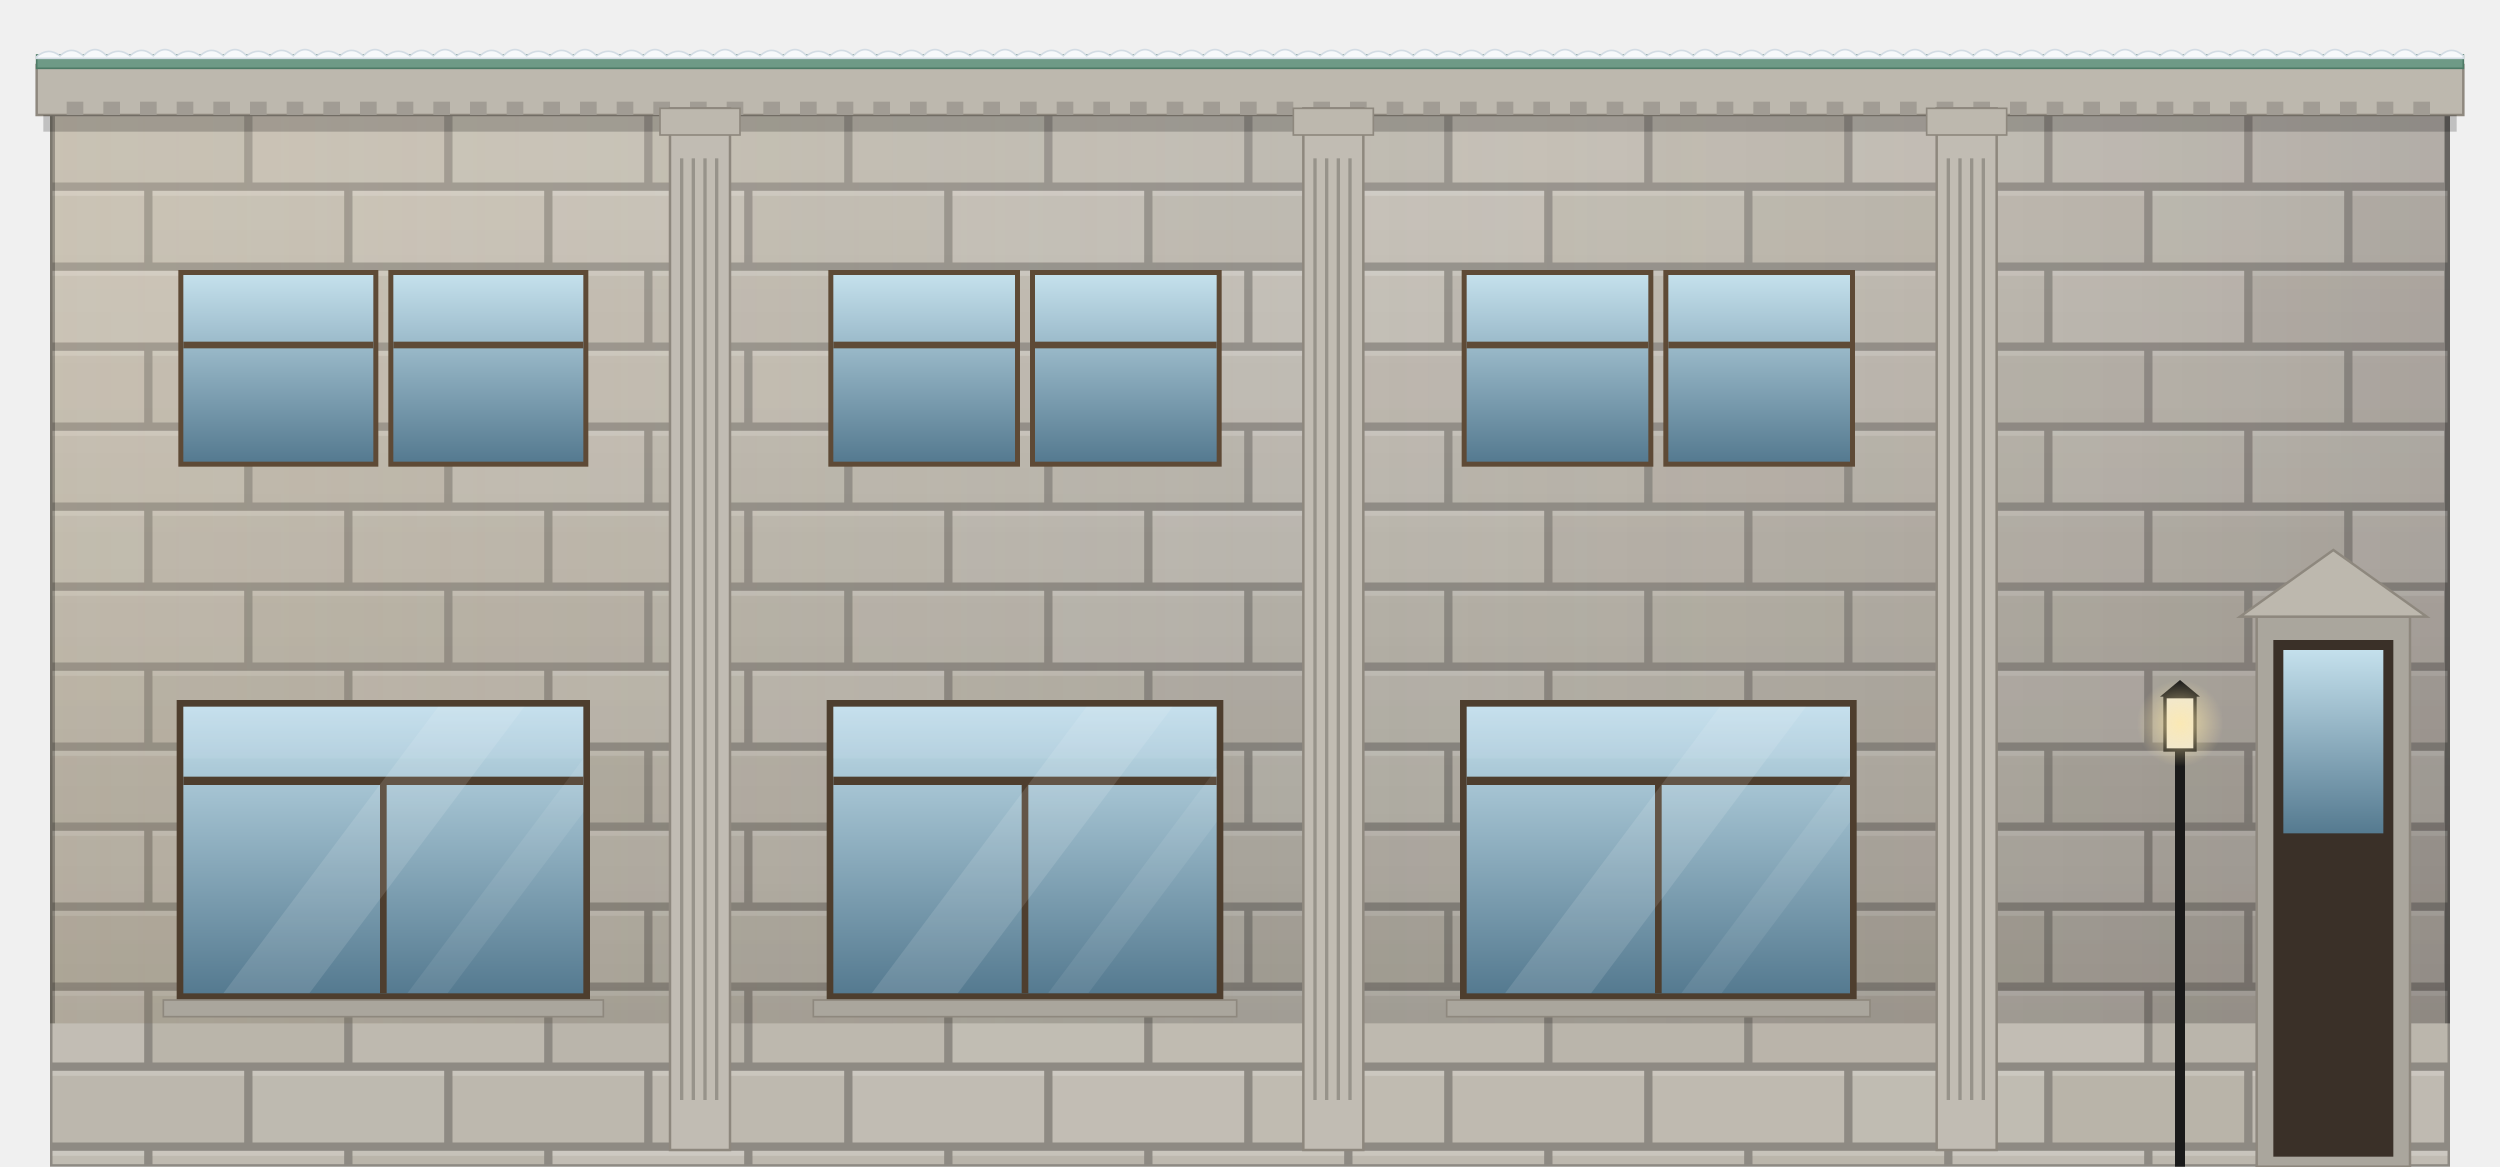
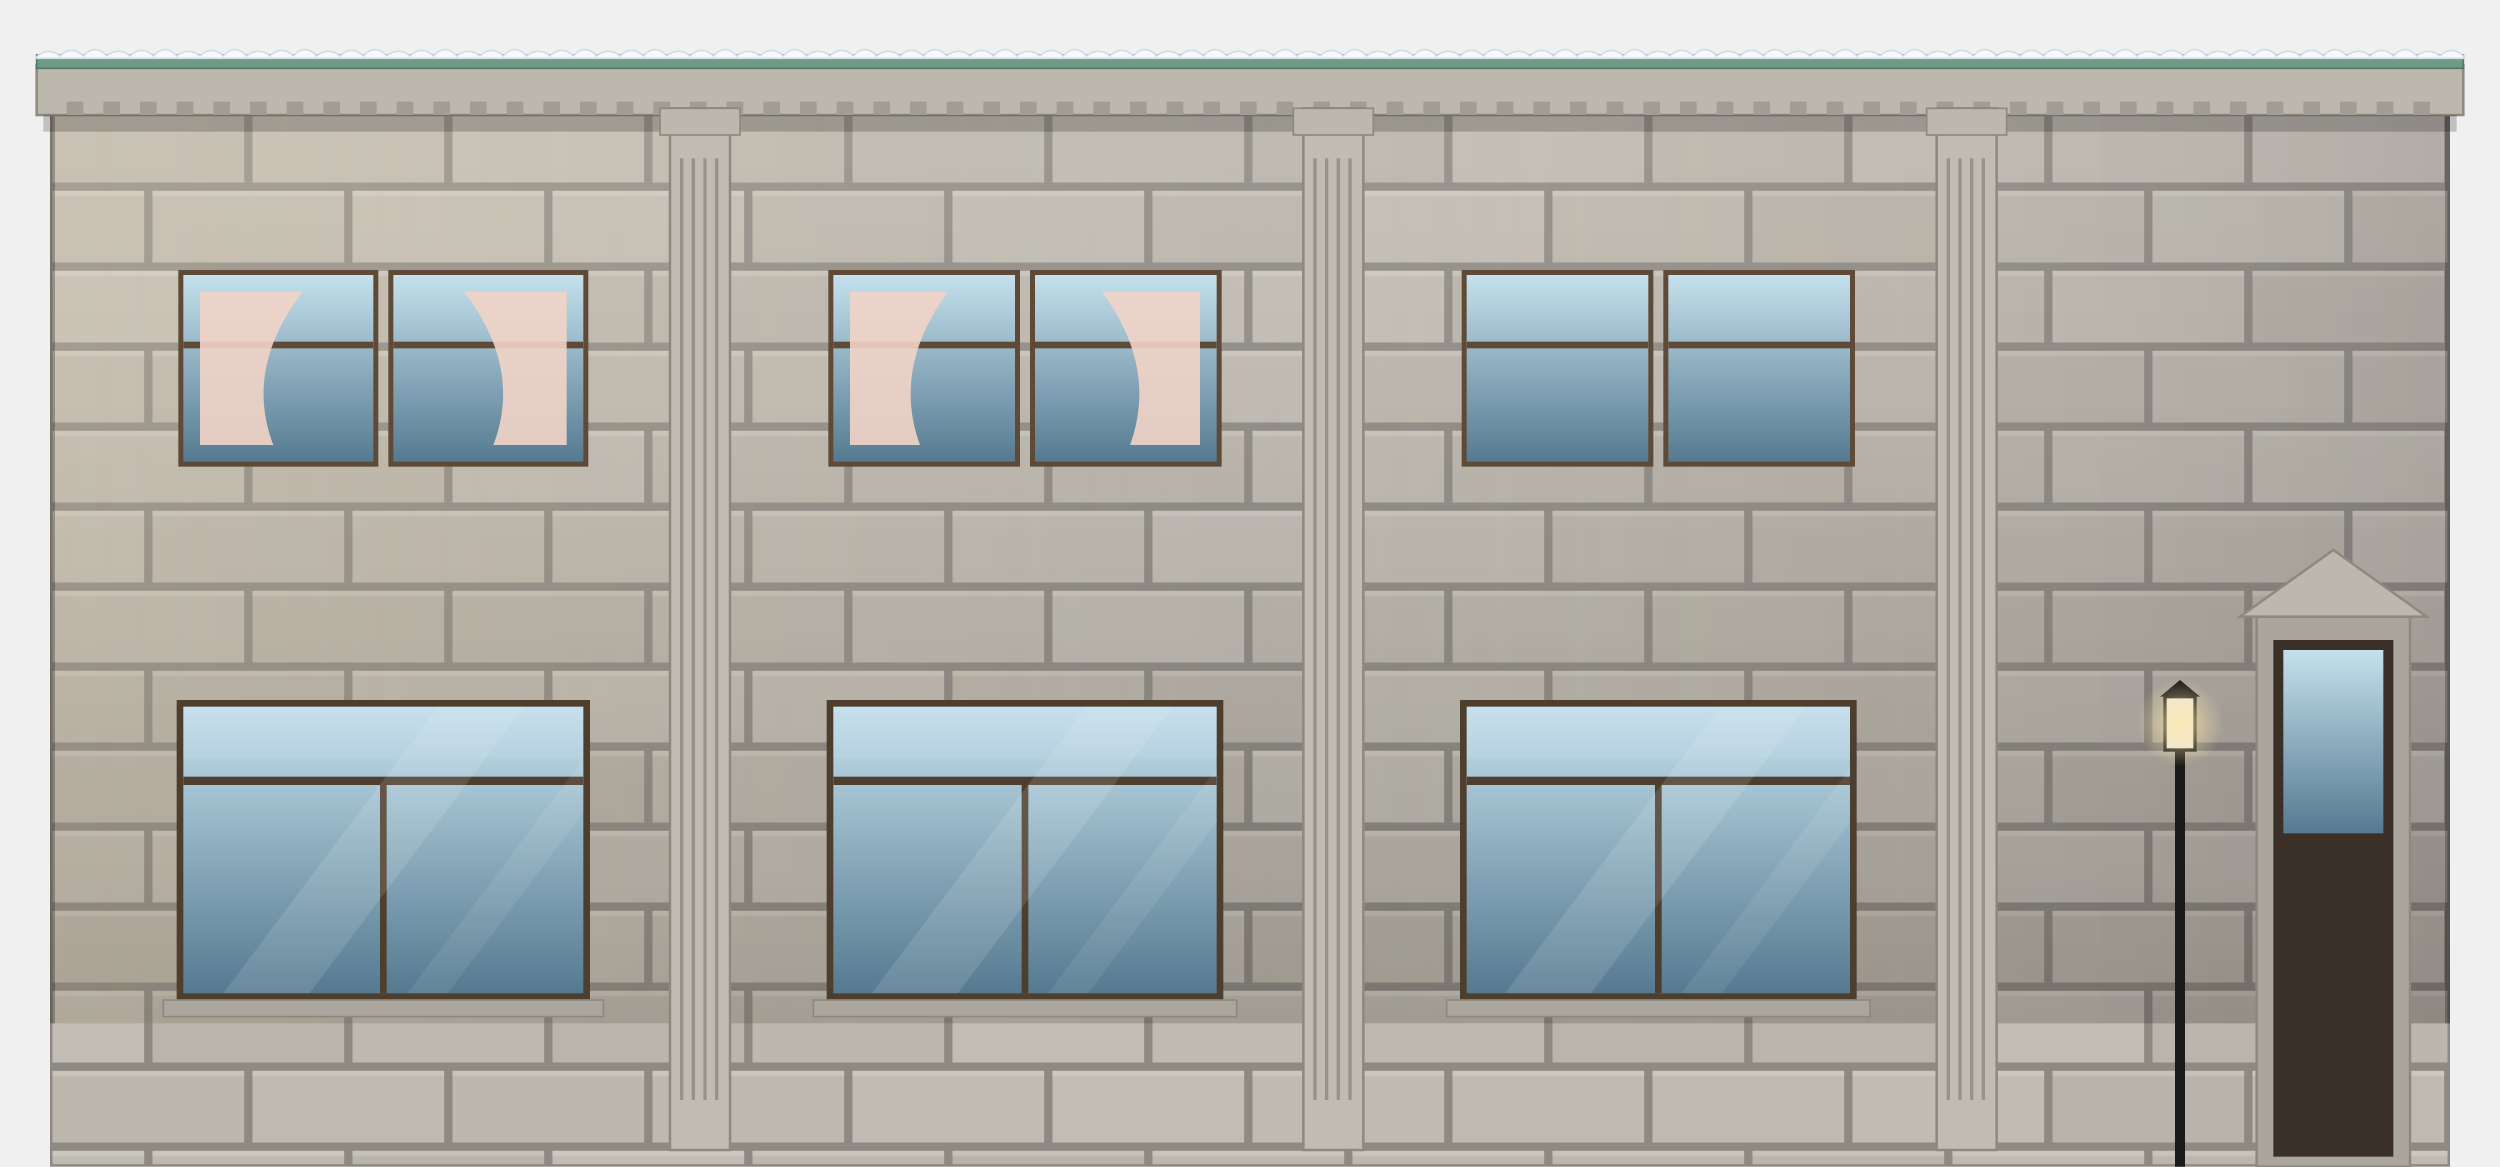
<svg xmlns="http://www.w3.org/2000/svg" width="1500.0" height="700.0" viewBox="0 0 1500.0 700.0">
  <defs>
    <linearGradient id="glass" x1="0" y1="0" x2="0" y2="1">
      <stop offset="0" stop-color="#C4E0EC" />
      <stop offset="1" stop-color="#557A90" />
    </linearGradient>
    <linearGradient id="shade" x1="0" y1="0" x2="0" y2="1">
      <stop offset="0" stop-color="#FFFFFF" stop-opacity="0.1" />
      <stop offset="1" stop-color="#000000" stop-opacity="0.16" />
    </linearGradient>
    <radialGradient id="glow">
      <stop offset="0" stop-color="#FFE9A8" stop-opacity="0.75" />
      <stop offset="1" stop-color="#FFE9A8" stop-opacity="0" />
    </radialGradient>
    <linearGradient id="warm" x1="0" y1="0" x2="0" y2="1">
      <stop offset="0" stop-color="#FFE7B5" />
      <stop offset="1" stop-color="#D98E4A" />
    </linearGradient>
    <linearGradient id="drop" x1="0" y1="0" x2="0" y2="1">
      <stop offset="0" stop-color="#2A1408" stop-opacity="0.3" />
      <stop offset="1" stop-color="#2A1408" stop-opacity="0" />
    </linearGradient>
    <linearGradient id="sun" x1="0" y1="0" x2="1" y2="0">
      <stop offset="0" stop-color="#FFE6B8" stop-opacity="0.14" />
      <stop offset="0.5" stop-color="#FFE6B8" stop-opacity="0" />
      <stop offset="1" stop-color="#1A0C14" stop-opacity="0.12" />
    </linearGradient>
    <radialGradient id="pumpkin_glow">
      <stop offset="0" stop-color="#FFB347" stop-opacity="0.6" />
      <stop offset="1" stop-color="#FFB347" stop-opacity="0" />
    </radialGradient>
  </defs>
  <rect x="30.0" y="65.0" width="1440.0" height="635.0" fill="#8e8a83" />
  <rect x="31.5" y="66.5" width="115.0" height="43.0" fill="#bab5ab" />
  <rect x="31.5" y="66.5" width="115.0" height="3.0" fill="#FFFFFF" opacity="0.18" />
  <rect x="151.5" y="66.5" width="115.0" height="43.0" fill="#bdb8ae" />
  <rect x="151.5" y="66.5" width="115.0" height="3.0" fill="#FFFFFF" opacity="0.18" />
  <rect x="271.5" y="66.5" width="115.0" height="43.0" fill="#bebab0" />
  <rect x="271.5" y="66.5" width="115.0" height="3.0" fill="#FFFFFF" opacity="0.18" />
  <rect x="391.5" y="66.5" width="115.0" height="43.0" fill="#bab5aa" />
  <rect x="391.5" y="66.5" width="115.0" height="3.0" fill="#FFFFFF" opacity="0.18" />
  <rect x="511.5" y="66.5" width="115.0" height="43.0" fill="#bab5ab" />
  <rect x="511.5" y="66.5" width="115.0" height="3.0" fill="#FFFFFF" opacity="0.18" />
  <rect x="631.5" y="66.5" width="115.0" height="43.0" fill="#bcb7ad" />
  <rect x="631.5" y="66.5" width="115.0" height="3.0" fill="#FFFFFF" opacity="0.18" />
  <rect x="751.5" y="66.5" width="115.0" height="43.0" fill="#b9b4aa" />
  <rect x="751.5" y="66.5" width="115.0" height="3.0" fill="#FFFFFF" opacity="0.18" />
  <rect x="871.5" y="66.5" width="115.0" height="43.0" fill="#bfbab0" />
  <rect x="871.5" y="66.5" width="115.0" height="3.0" fill="#FFFFFF" opacity="0.18" />
  <rect x="991.5" y="66.5" width="115.0" height="43.0" fill="#bbb6ab" />
  <rect x="991.5" y="66.5" width="115.0" height="3.0" fill="#FFFFFF" opacity="0.18" />
  <rect x="1111.5" y="66.5" width="115.0" height="43.0" fill="#c1bcb3" />
  <rect x="1111.5" y="66.5" width="115.0" height="3.0" fill="#FFFFFF" opacity="0.18" />
  <rect x="1231.5" y="66.5" width="115.0" height="43.0" fill="#c1bcb3" />
  <rect x="1231.5" y="66.5" width="115.0" height="3.0" fill="#FFFFFF" opacity="0.18" />
  <rect x="1351.5" y="66.5" width="115.0" height="43.0" fill="#c1bcb3" />
  <rect x="1351.5" y="66.5" width="115.0" height="3.0" fill="#FFFFFF" opacity="0.18" />
  <rect x="31.5" y="114.5" width="55.0" height="43.0" fill="#beb9af" />
  <rect x="31.5" y="114.5" width="55.0" height="3.0" fill="#FFFFFF" opacity="0.18" />
  <rect x="91.5" y="114.5" width="115.0" height="43.0" fill="#bdb8ae" />
  <rect x="91.5" y="114.5" width="115.0" height="3.0" fill="#FFFFFF" opacity="0.18" />
  <rect x="211.5" y="114.5" width="115.0" height="43.0" fill="#c0bbb1" />
  <rect x="211.5" y="114.5" width="115.0" height="3.0" fill="#FFFFFF" opacity="0.18" />
  <rect x="331.5" y="114.5" width="115.0" height="43.0" fill="#c0bbb2" />
  <rect x="331.5" y="114.5" width="115.0" height="3.0" fill="#FFFFFF" opacity="0.18" />
  <rect x="451.5" y="114.5" width="115.0" height="43.0" fill="#bbb6ac" />
  <rect x="451.5" y="114.5" width="115.0" height="3.0" fill="#FFFFFF" opacity="0.18" />
  <rect x="571.5" y="114.5" width="115.0" height="43.0" fill="#bfbab1" />
  <rect x="571.5" y="114.5" width="115.0" height="3.0" fill="#FFFFFF" opacity="0.18" />
  <rect x="691.5" y="114.5" width="115.0" height="43.0" fill="#bab5ab" />
  <rect x="691.5" y="114.5" width="115.0" height="3.0" fill="#FFFFFF" opacity="0.18" />
  <rect x="811.5" y="114.5" width="115.0" height="43.0" fill="#c1bcb3" />
  <rect x="811.5" y="114.5" width="115.0" height="3.0" fill="#FFFFFF" opacity="0.18" />
  <rect x="931.5" y="114.5" width="115.0" height="43.0" fill="#bdb8ad" />
  <rect x="931.5" y="114.5" width="115.0" height="3.0" fill="#FFFFFF" opacity="0.18" />
  <rect x="1051.5" y="114.5" width="115.0" height="43.0" fill="#bab5aa" />
  <rect x="1051.5" y="114.5" width="115.0" height="3.0" fill="#FFFFFF" opacity="0.18" />
  <rect x="1171.5" y="114.5" width="115.0" height="43.0" fill="#beb9af" />
  <rect x="1171.5" y="114.5" width="115.0" height="3.0" fill="#FFFFFF" opacity="0.18" />
  <rect x="1291.5" y="114.5" width="115.0" height="43.0" fill="#c2beb4" />
  <rect x="1291.5" y="114.5" width="115.0" height="3.0" fill="#FFFFFF" opacity="0.18" />
  <rect x="1411.5" y="114.5" width="57.0" height="43.0" fill="#bbb6ac" />
  <rect x="1411.5" y="114.5" width="57.0" height="3.0" fill="#FFFFFF" opacity="0.18" />
  <rect x="31.5" y="162.5" width="115.0" height="43.0" fill="#c1bcb3" />
  <rect x="31.5" y="162.5" width="115.0" height="3.0" fill="#FFFFFF" opacity="0.18" />
  <rect x="151.5" y="162.5" width="115.0" height="43.0" fill="#bcb7ad" />
  <rect x="151.5" y="162.5" width="115.0" height="3.0" fill="#FFFFFF" opacity="0.18" />
  <rect x="271.5" y="162.5" width="115.0" height="43.0" fill="#bcb7ad" />
  <rect x="271.5" y="162.5" width="115.0" height="3.0" fill="#FFFFFF" opacity="0.18" />
  <rect x="391.5" y="162.5" width="115.0" height="43.0" fill="#bab5ab" />
  <rect x="391.5" y="162.5" width="115.0" height="3.0" fill="#FFFFFF" opacity="0.18" />
  <rect x="511.5" y="162.5" width="115.0" height="43.0" fill="#bcb7ad" />
  <rect x="511.5" y="162.5" width="115.0" height="3.0" fill="#FFFFFF" opacity="0.18" />
  <rect x="631.5" y="162.5" width="115.0" height="43.0" fill="#c1bcb3" />
  <rect x="631.5" y="162.5" width="115.0" height="3.0" fill="#FFFFFF" opacity="0.18" />
  <rect x="751.5" y="162.5" width="115.0" height="43.0" fill="#c2bdb4" />
  <rect x="751.5" y="162.5" width="115.0" height="3.0" fill="#FFFFFF" opacity="0.18" />
  <rect x="871.5" y="162.5" width="115.0" height="43.0" fill="#bab5ab" />
  <rect x="871.5" y="162.5" width="115.0" height="3.0" fill="#FFFFFF" opacity="0.18" />
  <rect x="991.5" y="162.5" width="115.0" height="43.0" fill="#bcb7ad" />
  <rect x="991.5" y="162.5" width="115.0" height="3.0" fill="#FFFFFF" opacity="0.18" />
  <rect x="1111.5" y="162.5" width="115.0" height="43.0" fill="#bfbab0" />
  <rect x="1111.5" y="162.5" width="115.0" height="3.0" fill="#FFFFFF" opacity="0.18" />
  <rect x="1231.5" y="162.5" width="115.0" height="43.0" fill="#c2bdb4" />
  <rect x="1231.5" y="162.5" width="115.0" height="3.0" fill="#FFFFFF" opacity="0.18" />
  <rect x="1351.5" y="162.5" width="115.0" height="43.0" fill="#bab5ab" />
  <rect x="1351.5" y="162.5" width="115.0" height="3.0" fill="#FFFFFF" opacity="0.18" />
  <rect x="31.5" y="210.5" width="55.0" height="43.0" fill="#beb9af" />
  <rect x="31.5" y="210.5" width="55.0" height="3.0" fill="#FFFFFF" opacity="0.18" />
  <rect x="91.5" y="210.5" width="115.0" height="43.0" fill="#bcb7ad" />
  <rect x="91.5" y="210.5" width="115.0" height="3.0" fill="#FFFFFF" opacity="0.18" />
  <rect x="211.5" y="210.5" width="115.0" height="43.0" fill="#bdb7ad" />
  <rect x="211.5" y="210.5" width="115.0" height="3.0" fill="#FFFFFF" opacity="0.18" />
  <rect x="331.5" y="210.5" width="115.0" height="43.0" fill="#beb9af" />
  <rect x="331.5" y="210.5" width="115.0" height="3.0" fill="#FFFFFF" opacity="0.18" />
  <rect x="451.5" y="210.5" width="115.0" height="43.0" fill="#bfbab0" />
  <rect x="451.5" y="210.5" width="115.0" height="3.0" fill="#FFFFFF" opacity="0.18" />
  <rect x="571.5" y="210.5" width="115.0" height="43.0" fill="#bdb8ae" />
  <rect x="571.5" y="210.5" width="115.0" height="3.0" fill="#FFFFFF" opacity="0.18" />
  <rect x="691.5" y="210.5" width="115.0" height="43.0" fill="#c1bcb3" />
  <rect x="691.5" y="210.5" width="115.0" height="3.0" fill="#FFFFFF" opacity="0.18" />
  <rect x="811.5" y="210.5" width="115.0" height="43.0" fill="#bdb7ad" />
  <rect x="811.5" y="210.5" width="115.0" height="3.0" fill="#FFFFFF" opacity="0.18" />
  <rect x="931.5" y="210.5" width="115.0" height="43.0" fill="#c1bcb3" />
  <rect x="931.5" y="210.5" width="115.0" height="3.0" fill="#FFFFFF" opacity="0.18" />
  <rect x="1051.5" y="210.5" width="115.0" height="43.0" fill="#bfbab1" />
  <rect x="1051.5" y="210.5" width="115.0" height="3.0" fill="#FFFFFF" opacity="0.18" />
  <rect x="1171.5" y="210.5" width="115.0" height="43.0" fill="#bbb6ac" />
  <rect x="1171.5" y="210.5" width="115.0" height="3.0" fill="#FFFFFF" opacity="0.18" />
  <rect x="1291.5" y="210.5" width="115.0" height="43.0" fill="#bfbbb1" />
  <rect x="1291.5" y="210.5" width="115.0" height="3.0" fill="#FFFFFF" opacity="0.18" />
  <rect x="1411.5" y="210.5" width="57.0" height="43.0" fill="#bcb7ad" />
  <rect x="1411.5" y="210.5" width="57.0" height="3.0" fill="#FFFFFF" opacity="0.18" />
  <rect x="31.5" y="258.5" width="115.0" height="43.0" fill="#bfbab0" />
  <rect x="31.5" y="258.5" width="115.0" height="3.0" fill="#FFFFFF" opacity="0.18" />
  <rect x="151.5" y="258.5" width="115.0" height="43.0" fill="#bbb6ac" />
  <rect x="151.5" y="258.5" width="115.0" height="3.0" fill="#FFFFFF" opacity="0.18" />
  <rect x="271.5" y="258.5" width="115.0" height="43.0" fill="#c0bbb2" />
  <rect x="271.5" y="258.5" width="115.0" height="3.0" fill="#FFFFFF" opacity="0.18" />
  <rect x="391.5" y="258.5" width="115.0" height="43.0" fill="#bcb7ad" />
  <rect x="391.5" y="258.5" width="115.0" height="3.0" fill="#FFFFFF" opacity="0.18" />
  <rect x="511.5" y="258.5" width="115.0" height="43.0" fill="#bdb8ae" />
  <rect x="511.5" y="258.5" width="115.0" height="3.0" fill="#FFFFFF" opacity="0.18" />
  <rect x="631.5" y="258.5" width="115.0" height="43.0" fill="#bcb7ad" />
  <rect x="631.5" y="258.5" width="115.0" height="3.0" fill="#FFFFFF" opacity="0.18" />
  <rect x="751.5" y="258.5" width="115.0" height="43.0" fill="#bfbab1" />
  <rect x="751.5" y="258.5" width="115.0" height="3.0" fill="#FFFFFF" opacity="0.18" />
  <rect x="871.5" y="258.5" width="115.0" height="43.0" fill="#bcb7ad" />
  <rect x="871.5" y="258.5" width="115.0" height="3.0" fill="#FFFFFF" opacity="0.18" />
  <rect x="991.5" y="258.5" width="115.0" height="43.0" fill="#bab4aa" />
  <rect x="991.5" y="258.5" width="115.0" height="3.0" fill="#FFFFFF" opacity="0.18" />
  <rect x="1111.5" y="258.5" width="115.0" height="43.0" fill="#bdb8ae" />
  <rect x="1111.5" y="258.5" width="115.0" height="3.0" fill="#FFFFFF" opacity="0.18" />
  <rect x="1231.5" y="258.5" width="115.0" height="43.0" fill="#c0bcb2" />
  <rect x="1231.5" y="258.5" width="115.0" height="3.0" fill="#FFFFFF" opacity="0.18" />
  <rect x="1351.5" y="258.5" width="115.0" height="43.0" fill="#c2beb4" />
  <rect x="1351.5" y="258.5" width="115.0" height="3.0" fill="#FFFFFF" opacity="0.18" />
  <rect x="31.5" y="306.5" width="55.0" height="43.0" fill="#c0bcb2" />
  <rect x="31.5" y="306.5" width="55.0" height="3.0" fill="#FFFFFF" opacity="0.18" />
  <rect x="91.5" y="306.5" width="115.0" height="43.0" fill="#bcb7ad" />
  <rect x="91.5" y="306.5" width="115.0" height="3.0" fill="#FFFFFF" opacity="0.18" />
  <rect x="211.5" y="306.5" width="115.0" height="43.0" fill="#bdb8ae" />
  <rect x="211.5" y="306.5" width="115.0" height="3.0" fill="#FFFFFF" opacity="0.18" />
  <rect x="331.5" y="306.5" width="115.0" height="43.0" fill="#bdb8ae" />
  <rect x="331.5" y="306.5" width="115.0" height="3.0" fill="#FFFFFF" opacity="0.18" />
  <rect x="451.5" y="306.5" width="115.0" height="43.0" fill="#beb9af" />
  <rect x="451.5" y="306.5" width="115.0" height="3.0" fill="#FFFFFF" opacity="0.18" />
  <rect x="571.5" y="306.5" width="115.0" height="43.0" fill="#bfbab1" />
  <rect x="571.5" y="306.5" width="115.0" height="3.0" fill="#FFFFFF" opacity="0.18" />
  <rect x="691.5" y="306.5" width="115.0" height="43.0" fill="#c1bcb3" />
  <rect x="691.5" y="306.5" width="115.0" height="3.0" fill="#FFFFFF" opacity="0.18" />
  <rect x="811.5" y="306.5" width="115.0" height="43.0" fill="#c0bbb1" />
  <rect x="811.5" y="306.5" width="115.0" height="3.0" fill="#FFFFFF" opacity="0.18" />
  <rect x="931.5" y="306.5" width="115.0" height="43.0" fill="#bbb6ac" />
  <rect x="931.5" y="306.5" width="115.0" height="3.0" fill="#FFFFFF" opacity="0.18" />
  <rect x="1051.5" y="306.5" width="115.0" height="43.0" fill="#b9b4aa" />
  <rect x="1051.5" y="306.5" width="115.0" height="3.0" fill="#FFFFFF" opacity="0.18" />
  <rect x="1171.5" y="306.5" width="115.0" height="43.0" fill="#bdb8af" />
  <rect x="1171.5" y="306.5" width="115.0" height="3.0" fill="#FFFFFF" opacity="0.18" />
  <rect x="1291.5" y="306.5" width="115.0" height="43.0" fill="#beb9af" />
  <rect x="1291.5" y="306.5" width="115.0" height="3.0" fill="#FFFFFF" opacity="0.18" />
  <rect x="1411.5" y="306.5" width="57.0" height="43.0" fill="#c2beb4" />
  <rect x="1411.5" y="306.5" width="57.0" height="3.0" fill="#FFFFFF" opacity="0.18" />
  <rect x="31.5" y="354.5" width="115.0" height="43.0" fill="#beb9af" />
  <rect x="31.5" y="354.5" width="115.0" height="3.0" fill="#FFFFFF" opacity="0.18" />
  <rect x="151.5" y="354.5" width="115.0" height="43.0" fill="#bab5aa" />
  <rect x="151.5" y="354.5" width="115.0" height="3.0" fill="#FFFFFF" opacity="0.18" />
  <rect x="271.5" y="354.5" width="115.0" height="43.0" fill="#bab4aa" />
  <rect x="271.5" y="354.5" width="115.0" height="3.0" fill="#FFFFFF" opacity="0.18" />
  <rect x="391.5" y="354.5" width="115.0" height="43.0" fill="#bbb6ac" />
  <rect x="391.5" y="354.5" width="115.0" height="3.0" fill="#FFFFFF" opacity="0.18" />
  <rect x="511.5" y="354.5" width="115.0" height="43.0" fill="#bdb8ae" />
  <rect x="511.5" y="354.5" width="115.0" height="3.0" fill="#FFFFFF" opacity="0.18" />
  <rect x="631.5" y="354.5" width="115.0" height="43.0" fill="#c0bbb2" />
  <rect x="631.5" y="354.5" width="115.0" height="3.0" fill="#FFFFFF" opacity="0.18" />
  <rect x="751.5" y="354.5" width="115.0" height="43.0" fill="#bcb7ad" />
  <rect x="751.5" y="354.5" width="115.0" height="3.0" fill="#FFFFFF" opacity="0.18" />
  <rect x="871.5" y="354.5" width="115.0" height="43.0" fill="#bbb6ac" />
  <rect x="871.5" y="354.5" width="115.0" height="3.0" fill="#FFFFFF" opacity="0.18" />
  <rect x="991.5" y="354.5" width="115.0" height="43.0" fill="#bab5aa" />
  <rect x="991.5" y="354.5" width="115.0" height="3.0" fill="#FFFFFF" opacity="0.18" />
  <rect x="1111.5" y="354.5" width="115.0" height="43.0" fill="#bab5ab" />
  <rect x="1111.5" y="354.5" width="115.0" height="3.0" fill="#FFFFFF" opacity="0.18" />
  <rect x="1231.5" y="354.5" width="115.0" height="43.0" fill="#bab5aa" />
  <rect x="1231.5" y="354.5" width="115.0" height="3.0" fill="#FFFFFF" opacity="0.18" />
  <rect x="1351.5" y="354.5" width="115.0" height="43.0" fill="#bfbab0" />
  <rect x="1351.5" y="354.5" width="115.0" height="3.0" fill="#FFFFFF" opacity="0.18" />
  <rect x="31.5" y="402.5" width="55.0" height="43.0" fill="#bdb8ad" />
  <rect x="31.5" y="402.5" width="55.0" height="3.0" fill="#FFFFFF" opacity="0.18" />
  <rect x="91.5" y="402.5" width="115.0" height="43.0" fill="#bab5aa" />
  <rect x="91.5" y="402.5" width="115.0" height="3.0" fill="#FFFFFF" opacity="0.18" />
  <rect x="211.5" y="402.5" width="115.0" height="43.0" fill="#bfbab0" />
  <rect x="211.5" y="402.5" width="115.0" height="3.0" fill="#FFFFFF" opacity="0.18" />
  <rect x="331.5" y="402.5" width="115.0" height="43.0" fill="#c1bdb3" />
  <rect x="331.5" y="402.5" width="115.0" height="3.0" fill="#FFFFFF" opacity="0.18" />
  <rect x="451.5" y="402.5" width="115.0" height="43.0" fill="#c2bdb4" />
  <rect x="451.5" y="402.5" width="115.0" height="3.0" fill="#FFFFFF" opacity="0.18" />
  <rect x="571.5" y="402.5" width="115.0" height="43.0" fill="#bcb7ac" />
  <rect x="571.5" y="402.5" width="115.0" height="3.0" fill="#FFFFFF" opacity="0.18" />
  <rect x="691.5" y="402.5" width="115.0" height="43.0" fill="#bab4aa" />
  <rect x="691.5" y="402.5" width="115.0" height="3.0" fill="#FFFFFF" opacity="0.18" />
  <rect x="811.5" y="402.5" width="115.0" height="43.0" fill="#bfbbb1" />
  <rect x="811.5" y="402.5" width="115.0" height="3.0" fill="#FFFFFF" opacity="0.18" />
  <rect x="931.5" y="402.5" width="115.0" height="43.0" fill="#bdb8ae" />
  <rect x="931.5" y="402.5" width="115.0" height="3.0" fill="#FFFFFF" opacity="0.18" />
  <rect x="1051.5" y="402.5" width="115.0" height="43.0" fill="#bab5aa" />
  <rect x="1051.5" y="402.5" width="115.0" height="3.0" fill="#FFFFFF" opacity="0.18" />
  <rect x="1171.5" y="402.5" width="115.0" height="43.0" fill="#bfbab1" />
  <rect x="1171.5" y="402.5" width="115.0" height="3.0" fill="#FFFFFF" opacity="0.18" />
  <rect x="1291.5" y="402.5" width="115.0" height="43.0" fill="#bcb7ad" />
  <rect x="1291.5" y="402.5" width="115.0" height="3.0" fill="#FFFFFF" opacity="0.18" />
  <rect x="1411.5" y="402.5" width="57.0" height="43.0" fill="#bab5ab" />
  <rect x="1411.5" y="402.5" width="57.0" height="3.0" fill="#FFFFFF" opacity="0.18" />
  <rect x="31.5" y="450.5" width="115.0" height="43.0" fill="#bab5ab" />
  <rect x="31.5" y="450.5" width="115.0" height="3.0" fill="#FFFFFF" opacity="0.18" />
  <rect x="151.5" y="450.5" width="115.0" height="43.0" fill="#b9b4a9" />
  <rect x="151.5" y="450.5" width="115.0" height="3.0" fill="#FFFFFF" opacity="0.18" />
  <rect x="271.5" y="450.5" width="115.0" height="43.0" fill="#b9b4a9" />
  <rect x="271.5" y="450.5" width="115.0" height="3.0" fill="#FFFFFF" opacity="0.18" />
  <rect x="391.5" y="450.5" width="115.0" height="43.0" fill="#bdb8ae" />
  <rect x="391.5" y="450.5" width="115.0" height="3.0" fill="#FFFFFF" opacity="0.18" />
  <rect x="511.5" y="450.5" width="115.0" height="43.0" fill="#bab5aa" />
  <rect x="511.5" y="450.5" width="115.0" height="3.0" fill="#FFFFFF" opacity="0.18" />
  <rect x="631.5" y="450.5" width="115.0" height="43.0" fill="#bcb7ac" />
  <rect x="631.5" y="450.5" width="115.0" height="3.0" fill="#FFFFFF" opacity="0.18" />
  <rect x="751.5" y="450.5" width="115.0" height="43.0" fill="#c1bdb3" />
  <rect x="751.5" y="450.5" width="115.0" height="3.0" fill="#FFFFFF" opacity="0.18" />
  <rect x="871.5" y="450.5" width="115.0" height="43.0" fill="#bdb8ae" />
  <rect x="871.5" y="450.5" width="115.0" height="3.0" fill="#FFFFFF" opacity="0.18" />
  <rect x="991.5" y="450.5" width="115.0" height="43.0" fill="#c0bbb1" />
  <rect x="991.5" y="450.5" width="115.0" height="3.0" fill="#FFFFFF" opacity="0.18" />
  <rect x="1111.5" y="450.5" width="115.0" height="43.0" fill="#c0bbb1" />
  <rect x="1111.5" y="450.5" width="115.0" height="3.0" fill="#FFFFFF" opacity="0.18" />
  <rect x="1231.5" y="450.5" width="115.0" height="43.0" fill="#b9b4aa" />
  <rect x="1231.5" y="450.5" width="115.0" height="3.0" fill="#FFFFFF" opacity="0.18" />
  <rect x="1351.5" y="450.5" width="115.0" height="43.0" fill="#c1bdb3" />
  <rect x="1351.5" y="450.5" width="115.0" height="3.0" fill="#FFFFFF" opacity="0.18" />
  <rect x="31.5" y="498.5" width="55.0" height="43.0" fill="#c0bbb2" />
  <rect x="31.5" y="498.5" width="55.0" height="3.0" fill="#FFFFFF" opacity="0.18" />
  <rect x="91.5" y="498.5" width="115.0" height="43.0" fill="#c0bbb2" />
  <rect x="91.5" y="498.5" width="115.0" height="3.0" fill="#FFFFFF" opacity="0.18" />
  <rect x="211.5" y="498.5" width="115.0" height="43.0" fill="#beb9b0" />
  <rect x="211.5" y="498.5" width="115.0" height="3.0" fill="#FFFFFF" opacity="0.18" />
  <rect x="331.5" y="498.5" width="115.0" height="43.0" fill="#c0bbb2" />
  <rect x="331.5" y="498.5" width="115.0" height="3.0" fill="#FFFFFF" opacity="0.18" />
  <rect x="451.5" y="498.5" width="115.0" height="43.0" fill="#c2bdb4" />
  <rect x="451.5" y="498.5" width="115.0" height="3.0" fill="#FFFFFF" opacity="0.18" />
  <rect x="571.5" y="498.5" width="115.0" height="43.0" fill="#c0bbb2" />
  <rect x="571.5" y="498.5" width="115.0" height="3.0" fill="#FFFFFF" opacity="0.18" />
  <rect x="691.5" y="498.5" width="115.0" height="43.0" fill="#bdb8ae" />
  <rect x="691.5" y="498.5" width="115.0" height="3.0" fill="#FFFFFF" opacity="0.18" />
  <rect x="811.5" y="498.5" width="115.0" height="43.0" fill="#bfbab0" />
  <rect x="811.5" y="498.5" width="115.0" height="3.0" fill="#FFFFFF" opacity="0.18" />
  <rect x="931.5" y="498.5" width="115.0" height="43.0" fill="#bebab0" />
  <rect x="931.5" y="498.5" width="115.0" height="3.0" fill="#FFFFFF" opacity="0.18" />
  <rect x="1051.5" y="498.5" width="115.0" height="43.0" fill="#beb9af" />
  <rect x="1051.5" y="498.5" width="115.0" height="3.0" fill="#FFFFFF" opacity="0.18" />
  <rect x="1171.5" y="498.5" width="115.0" height="43.0" fill="#c1bcb3" />
  <rect x="1171.5" y="498.5" width="115.0" height="3.0" fill="#FFFFFF" opacity="0.18" />
  <rect x="1291.5" y="498.5" width="115.0" height="43.0" fill="#c0bbb1" />
  <rect x="1291.5" y="498.5" width="115.0" height="3.0" fill="#FFFFFF" opacity="0.18" />
  <rect x="1411.5" y="498.5" width="57.0" height="43.0" fill="#b9b4aa" />
  <rect x="1411.5" y="498.5" width="57.0" height="3.0" fill="#FFFFFF" opacity="0.18" />
  <rect x="31.5" y="546.5" width="115.0" height="43.0" fill="#bab5aa" />
  <rect x="31.5" y="546.5" width="115.0" height="3.0" fill="#FFFFFF" opacity="0.18" />
  <rect x="151.5" y="546.5" width="115.0" height="43.0" fill="#bab5aa" />
  <rect x="151.5" y="546.5" width="115.0" height="3.0" fill="#FFFFFF" opacity="0.18" />
  <rect x="271.5" y="546.5" width="115.0" height="43.0" fill="#bfbab0" />
  <rect x="271.5" y="546.5" width="115.0" height="3.0" fill="#FFFFFF" opacity="0.18" />
  <rect x="391.5" y="546.5" width="115.0" height="43.0" fill="#bdb8ae" />
  <rect x="391.5" y="546.5" width="115.0" height="3.0" fill="#FFFFFF" opacity="0.18" />
  <rect x="511.5" y="546.5" width="115.0" height="43.0" fill="#bfbab0" />
  <rect x="511.5" y="546.5" width="115.0" height="3.0" fill="#FFFFFF" opacity="0.18" />
  <rect x="631.5" y="546.5" width="115.0" height="43.0" fill="#beb9af" />
  <rect x="631.5" y="546.5" width="115.0" height="3.0" fill="#FFFFFF" opacity="0.18" />
  <rect x="751.5" y="546.5" width="115.0" height="43.0" fill="#bab5aa" />
  <rect x="751.5" y="546.5" width="115.0" height="3.0" fill="#FFFFFF" opacity="0.18" />
  <rect x="871.5" y="546.5" width="115.0" height="43.0" fill="#bbb6ac" />
  <rect x="871.5" y="546.5" width="115.0" height="3.0" fill="#FFFFFF" opacity="0.18" />
  <rect x="991.5" y="546.5" width="115.0" height="43.0" fill="#c1bcb2" />
  <rect x="991.5" y="546.5" width="115.0" height="3.0" fill="#FFFFFF" opacity="0.18" />
  <rect x="1111.5" y="546.5" width="115.0" height="43.0" fill="#b9b4a9" />
  <rect x="1111.5" y="546.5" width="115.0" height="3.0" fill="#FFFFFF" opacity="0.18" />
  <rect x="1231.5" y="546.5" width="115.0" height="43.0" fill="#bbb6ac" />
  <rect x="1231.5" y="546.5" width="115.0" height="3.0" fill="#FFFFFF" opacity="0.18" />
  <rect x="1351.5" y="546.5" width="115.0" height="43.0" fill="#beb9af" />
  <rect x="1351.5" y="546.5" width="115.0" height="3.0" fill="#FFFFFF" opacity="0.18" />
  <rect x="31.5" y="594.5" width="55.0" height="43.0" fill="#c2bdb4" />
  <rect x="31.5" y="594.5" width="55.0" height="3.0" fill="#FFFFFF" opacity="0.18" />
  <rect x="91.5" y="594.5" width="115.0" height="43.0" fill="#bab5aa" />
  <rect x="91.5" y="594.5" width="115.0" height="3.0" fill="#FFFFFF" opacity="0.18" />
  <rect x="211.5" y="594.5" width="115.0" height="43.0" fill="#beb9af" />
  <rect x="211.5" y="594.5" width="115.0" height="3.0" fill="#FFFFFF" opacity="0.18" />
  <rect x="331.5" y="594.5" width="115.0" height="43.0" fill="#bab5ab" />
  <rect x="331.5" y="594.5" width="115.0" height="3.0" fill="#FFFFFF" opacity="0.18" />
  <rect x="451.5" y="594.5" width="115.0" height="43.0" fill="#bdb8ae" />
  <rect x="451.5" y="594.5" width="115.0" height="3.0" fill="#FFFFFF" opacity="0.18" />
  <rect x="571.5" y="594.5" width="115.0" height="43.0" fill="#c1bdb3" />
  <rect x="571.5" y="594.5" width="115.0" height="3.0" fill="#FFFFFF" opacity="0.18" />
  <rect x="691.5" y="594.5" width="115.0" height="43.0" fill="#c0bbb1" />
  <rect x="691.5" y="594.5" width="115.0" height="3.0" fill="#FFFFFF" opacity="0.18" />
  <rect x="811.5" y="594.5" width="115.0" height="43.0" fill="#beb9af" />
  <rect x="811.5" y="594.5" width="115.0" height="3.0" fill="#FFFFFF" opacity="0.18" />
  <rect x="931.5" y="594.5" width="115.0" height="43.0" fill="#bab5ab" />
  <rect x="931.5" y="594.5" width="115.0" height="3.0" fill="#FFFFFF" opacity="0.18" />
  <rect x="1051.5" y="594.5" width="115.0" height="43.0" fill="#bab4aa" />
  <rect x="1051.5" y="594.5" width="115.0" height="3.0" fill="#FFFFFF" opacity="0.18" />
  <rect x="1171.5" y="594.5" width="115.0" height="43.0" fill="#c2bdb4" />
  <rect x="1171.5" y="594.5" width="115.0" height="3.0" fill="#FFFFFF" opacity="0.18" />
  <rect x="1291.5" y="594.5" width="115.0" height="43.0" fill="#bab5ab" />
  <rect x="1291.5" y="594.5" width="115.0" height="3.0" fill="#FFFFFF" opacity="0.18" />
  <rect x="1411.5" y="594.5" width="57.0" height="43.0" fill="#bbb6ac" />
  <rect x="1411.5" y="594.5" width="57.0" height="3.0" fill="#FFFFFF" opacity="0.18" />
  <rect x="31.5" y="642.5" width="115.0" height="43.0" fill="#bcb7ad" />
  <rect x="31.5" y="642.5" width="115.0" height="3.0" fill="#FFFFFF" opacity="0.18" />
  <rect x="151.5" y="642.5" width="115.0" height="43.0" fill="#bebab0" />
  <rect x="151.5" y="642.5" width="115.0" height="3.0" fill="#FFFFFF" opacity="0.18" />
  <rect x="271.5" y="642.5" width="115.0" height="43.0" fill="#bdb8ae" />
  <rect x="271.5" y="642.5" width="115.0" height="3.0" fill="#FFFFFF" opacity="0.18" />
  <rect x="391.5" y="642.5" width="115.0" height="43.0" fill="#beb9af" />
  <rect x="391.5" y="642.5" width="115.0" height="3.0" fill="#FFFFFF" opacity="0.18" />
  <rect x="511.5" y="642.5" width="115.0" height="43.0" fill="#c1bcb3" />
  <rect x="511.5" y="642.5" width="115.0" height="3.0" fill="#FFFFFF" opacity="0.18" />
  <rect x="631.5" y="642.5" width="115.0" height="43.0" fill="#c2bdb4" />
  <rect x="631.5" y="642.5" width="115.0" height="3.0" fill="#FFFFFF" opacity="0.18" />
  <rect x="751.5" y="642.5" width="115.0" height="43.0" fill="#c0bbb1" />
  <rect x="751.5" y="642.5" width="115.0" height="3.0" fill="#FFFFFF" opacity="0.18" />
  <rect x="871.5" y="642.5" width="115.0" height="43.0" fill="#bfbab0" />
  <rect x="871.5" y="642.5" width="115.0" height="3.0" fill="#FFFFFF" opacity="0.18" />
  <rect x="991.5" y="642.5" width="115.0" height="43.0" fill="#bfbab0" />
  <rect x="991.5" y="642.5" width="115.0" height="3.0" fill="#FFFFFF" opacity="0.18" />
  <rect x="1111.5" y="642.5" width="115.0" height="43.0" fill="#c0bcb2" />
  <rect x="1111.5" y="642.5" width="115.0" height="3.0" fill="#FFFFFF" opacity="0.18" />
  <rect x="1231.5" y="642.5" width="115.0" height="43.0" fill="#b9b4a9" />
  <rect x="1231.5" y="642.5" width="115.0" height="3.0" fill="#FFFFFF" opacity="0.18" />
  <rect x="1351.5" y="642.5" width="115.0" height="43.0" fill="#bfbab1" />
  <rect x="1351.5" y="642.5" width="115.0" height="3.0" fill="#FFFFFF" opacity="0.18" />
  <rect x="31.5" y="690.5" width="55.0" height="8.0" fill="#c0bcb2" />
  <rect x="31.5" y="690.5" width="55.0" height="3.0" fill="#FFFFFF" opacity="0.18" />
  <rect x="91.5" y="690.5" width="115.0" height="8.0" fill="#bfbab0" />
  <rect x="91.5" y="690.5" width="115.0" height="3.0" fill="#FFFFFF" opacity="0.18" />
  <rect x="211.5" y="690.5" width="115.0" height="8.0" fill="#bab5aa" />
  <rect x="211.5" y="690.5" width="115.0" height="3.0" fill="#FFFFFF" opacity="0.18" />
  <rect x="331.5" y="690.5" width="115.0" height="8.0" fill="#c2bdb4" />
  <rect x="331.5" y="690.5" width="115.0" height="3.0" fill="#FFFFFF" opacity="0.18" />
  <rect x="451.5" y="690.5" width="115.0" height="8.0" fill="#bdb8ae" />
  <rect x="451.5" y="690.5" width="115.0" height="3.0" fill="#FFFFFF" opacity="0.18" />
  <rect x="571.5" y="690.5" width="115.0" height="8.0" fill="#b9b4aa" />
  <rect x="571.5" y="690.5" width="115.0" height="3.0" fill="#FFFFFF" opacity="0.18" />
  <rect x="691.5" y="690.5" width="115.0" height="8.0" fill="#beb9af" />
  <rect x="691.5" y="690.5" width="115.0" height="3.0" fill="#FFFFFF" opacity="0.18" />
  <rect x="811.5" y="690.5" width="115.0" height="8.0" fill="#beb9af" />
  <rect x="811.5" y="690.5" width="115.0" height="3.0" fill="#FFFFFF" opacity="0.18" />
  <rect x="931.5" y="690.5" width="115.0" height="8.0" fill="#bdb8ae" />
  <rect x="931.5" y="690.5" width="115.0" height="3.0" fill="#FFFFFF" opacity="0.18" />
  <rect x="1051.5" y="690.5" width="115.0" height="8.0" fill="#bbb6ab" />
  <rect x="1051.5" y="690.5" width="115.0" height="3.0" fill="#FFFFFF" opacity="0.18" />
  <rect x="1171.5" y="690.5" width="115.0" height="8.0" fill="#c0bbb2" />
  <rect x="1171.5" y="690.5" width="115.0" height="3.0" fill="#FFFFFF" opacity="0.18" />
  <rect x="1291.5" y="690.5" width="115.0" height="8.0" fill="#bcb7ad" />
  <rect x="1291.5" y="690.5" width="115.0" height="3.0" fill="#FFFFFF" opacity="0.18" />
  <rect x="1411.5" y="690.5" width="57.0" height="8.0" fill="#c1bcb3" />
  <rect x="1411.5" y="690.5" width="57.0" height="3.0" fill="#FFFFFF" opacity="0.18" />
  <rect x="30.0" y="65.0" width="1440.0" height="549.0" fill="url(#shade)" />
  <rect x="30.0" y="65.0" width="1440.0" height="549.0" fill="url(#sun)" />
  <rect x="30.0" y="65.0" width="3.0" height="549.0" fill="#000000" opacity="0.25" />
  <rect x="1467.0" y="65.0" width="3.0" height="549.0" fill="#000000" opacity="0.25" />
  <rect x="22.0" y="39.0" width="1456.0" height="30.0" fill="#BDB8AE" stroke="#8E887E" stroke-width="1.5" />
  <rect x="22.0" y="33.0" width="1456.0" height="8.0" fill="#6E9A86" stroke="#4E7A66" stroke-width="1.0" />
  <rect x="26.0" y="69.0" width="1448.0" height="10.0" fill="#000000" opacity="0.2" />
  <rect x="40.0" y="61.0" width="10.0" height="8.0" fill="#a19c94" />
  <rect x="62.0" y="61.0" width="10.0" height="8.0" fill="#a19c94" />
  <rect x="84.0" y="61.0" width="10.0" height="8.0" fill="#a19c94" />
  <rect x="106.0" y="61.0" width="10.0" height="8.0" fill="#a19c94" />
  <rect x="128.0" y="61.0" width="10.0" height="8.0" fill="#a19c94" />
  <rect x="150.0" y="61.0" width="10.0" height="8.0" fill="#a19c94" />
  <rect x="172.0" y="61.0" width="10.0" height="8.0" fill="#a19c94" />
  <rect x="194.0" y="61.0" width="10.0" height="8.0" fill="#a19c94" />
  <rect x="216.0" y="61.0" width="10.0" height="8.0" fill="#a19c94" />
  <rect x="238.0" y="61.0" width="10.0" height="8.0" fill="#a19c94" />
  <rect x="260.0" y="61.0" width="10.0" height="8.0" fill="#a19c94" />
  <rect x="282.0" y="61.0" width="10.0" height="8.0" fill="#a19c94" />
  <rect x="304.0" y="61.0" width="10.0" height="8.0" fill="#a19c94" />
  <rect x="326.0" y="61.0" width="10.0" height="8.0" fill="#a19c94" />
  <rect x="348.0" y="61.0" width="10.0" height="8.0" fill="#a19c94" />
  <rect x="370.0" y="61.0" width="10.0" height="8.0" fill="#a19c94" />
  <rect x="392.0" y="61.0" width="10.0" height="8.0" fill="#a19c94" />
  <rect x="414.0" y="61.0" width="10.0" height="8.0" fill="#a19c94" />
  <rect x="436.0" y="61.0" width="10.0" height="8.0" fill="#a19c94" />
  <rect x="458.0" y="61.0" width="10.0" height="8.0" fill="#a19c94" />
  <rect x="480.0" y="61.0" width="10.0" height="8.0" fill="#a19c94" />
  <rect x="502.0" y="61.0" width="10.0" height="8.0" fill="#a19c94" />
  <rect x="524.0" y="61.0" width="10.0" height="8.0" fill="#a19c94" />
  <rect x="546.0" y="61.0" width="10.0" height="8.0" fill="#a19c94" />
  <rect x="568.0" y="61.0" width="10.0" height="8.0" fill="#a19c94" />
  <rect x="590.0" y="61.0" width="10.0" height="8.0" fill="#a19c94" />
  <rect x="612.0" y="61.0" width="10.0" height="8.0" fill="#a19c94" />
  <rect x="634.0" y="61.0" width="10.0" height="8.0" fill="#a19c94" />
  <rect x="656.0" y="61.0" width="10.0" height="8.0" fill="#a19c94" />
  <rect x="678.0" y="61.0" width="10.0" height="8.0" fill="#a19c94" />
  <rect x="700.0" y="61.0" width="10.0" height="8.0" fill="#a19c94" />
  <rect x="722.0" y="61.0" width="10.0" height="8.0" fill="#a19c94" />
  <rect x="744.0" y="61.0" width="10.0" height="8.0" fill="#a19c94" />
  <rect x="766.0" y="61.0" width="10.0" height="8.0" fill="#a19c94" />
  <rect x="788.0" y="61.0" width="10.0" height="8.0" fill="#a19c94" />
  <rect x="810.0" y="61.0" width="10.0" height="8.0" fill="#a19c94" />
  <rect x="832.0" y="61.0" width="10.0" height="8.0" fill="#a19c94" />
  <rect x="854.0" y="61.0" width="10.0" height="8.0" fill="#a19c94" />
  <rect x="876.0" y="61.0" width="10.0" height="8.0" fill="#a19c94" />
  <rect x="898.0" y="61.0" width="10.0" height="8.0" fill="#a19c94" />
  <rect x="920.0" y="61.0" width="10.0" height="8.0" fill="#a19c94" />
  <rect x="942.0" y="61.0" width="10.0" height="8.0" fill="#a19c94" />
  <rect x="964.0" y="61.0" width="10.0" height="8.0" fill="#a19c94" />
  <rect x="986.0" y="61.0" width="10.0" height="8.0" fill="#a19c94" />
  <rect x="1008.0" y="61.0" width="10.0" height="8.0" fill="#a19c94" />
  <rect x="1030.0" y="61.0" width="10.0" height="8.0" fill="#a19c94" />
  <rect x="1052.0" y="61.0" width="10.0" height="8.0" fill="#a19c94" />
  <rect x="1074.0" y="61.0" width="10.0" height="8.0" fill="#a19c94" />
  <rect x="1096.0" y="61.0" width="10.0" height="8.0" fill="#a19c94" />
  <rect x="1118.0" y="61.0" width="10.0" height="8.0" fill="#a19c94" />
  <rect x="1140.0" y="61.0" width="10.0" height="8.0" fill="#a19c94" />
  <rect x="1162.0" y="61.0" width="10.0" height="8.0" fill="#a19c94" />
  <rect x="1184.0" y="61.0" width="10.0" height="8.0" fill="#a19c94" />
  <rect x="1206.0" y="61.0" width="10.0" height="8.0" fill="#a19c94" />
  <rect x="1228.0" y="61.0" width="10.0" height="8.0" fill="#a19c94" />
  <rect x="1250.0" y="61.0" width="10.0" height="8.0" fill="#a19c94" />
  <rect x="1272.0" y="61.0" width="10.0" height="8.0" fill="#a19c94" />
  <rect x="1294.0" y="61.0" width="10.0" height="8.0" fill="#a19c94" />
  <rect x="1316.0" y="61.0" width="10.0" height="8.0" fill="#a19c94" />
  <rect x="1338.0" y="61.0" width="10.0" height="8.0" fill="#a19c94" />
  <rect x="1360.0" y="61.0" width="10.0" height="8.0" fill="#a19c94" />
  <rect x="1382.0" y="61.0" width="10.0" height="8.0" fill="#a19c94" />
  <rect x="1404.0" y="61.0" width="10.0" height="8.0" fill="#a19c94" />
  <rect x="1426.0" y="61.0" width="10.0" height="8.0" fill="#a19c94" />
  <rect x="1448.0" y="61.0" width="10.0" height="8.0" fill="#a19c94" />
  <path d="M22.0 34.0 Q29.0 28.0 36.0 33.5 Q43.0 27.0 50.0 33.5 Q57.0 26.0 64.0 33.5 Q71.0 28.0 78.0 33.5 Q85.0 27.0 92.0 33.5 Q99.0 26.0 106.0 33.5 Q113.0 28.0 120.0 33.5 Q127.0 27.0 134.0 33.5 Q141.0 26.0 148.0 33.5 Q155.0 28.0 162.0 33.5 Q169.0 27.0 176.0 33.5 Q183.0 26.0 190.0 33.5 Q197.0 28.0 204.0 33.5 Q211.0 27.0 218.0 33.5 Q225.0 26.0 232.0 33.5 Q239.0 28.0 246.0 33.5 Q253.0 27.0 260.0 33.5 Q267.0 26.0 274.0 33.5 Q281.0 28.0 288.0 33.5 Q295.0 27.0 302.0 33.5 Q309.0 26.0 316.0 33.5 Q323.0 28.0 330.0 33.5 Q337.0 27.0 344.0 33.5 Q351.0 26.0 358.0 33.5 Q365.0 28.0 372.0 33.5 Q379.0 27.0 386.0 33.5 Q393.0 26.0 400.0 33.5 Q407.0 28.0 414.0 33.5 Q421.0 27.0 428.0 33.5 Q435.0 26.0 442.0 33.5 Q449.0 28.0 456.0 33.5 Q463.0 27.0 470.0 33.5 Q477.0 26.0 484.0 33.5 Q491.0 28.0 498.0 33.5 Q505.0 27.0 512.0 33.5 Q519.0 26.0 526.0 33.5 Q533.0 28.0 540.0 33.5 Q547.0 27.0 554.0 33.5 Q561.0 26.0 568.0 33.5 Q575.0 28.0 582.0 33.5 Q589.0 27.0 596.0 33.5 Q603.0 26.0 610.0 33.5 Q617.0 28.0 624.0 33.5 Q631.0 27.0 638.0 33.5 Q645.0 26.0 652.0 33.5 Q659.0 28.0 666.0 33.5 Q673.0 27.0 680.0 33.5 Q687.0 26.0 694.0 33.5 Q701.0 28.0 708.0 33.5 Q715.0 27.0 722.0 33.5 Q729.0 26.0 736.0 33.5 Q743.0 28.0 750.0 33.5 Q757.0 27.0 764.0 33.5 Q771.0 26.0 778.0 33.5 Q785.0 28.0 792.0 33.5 Q799.0 27.0 806.0 33.5 Q813.0 26.0 820.0 33.5 Q827.0 28.0 834.0 33.5 Q841.0 27.0 848.0 33.5 Q855.0 26.0 862.0 33.5 Q869.0 28.0 876.0 33.5 Q883.0 27.0 890.0 33.5 Q897.0 26.0 904.0 33.5 Q911.0 28.0 918.0 33.5 Q925.0 27.0 932.0 33.5 Q939.0 26.0 946.0 33.5 Q953.0 28.0 960.0 33.5 Q967.0 27.0 974.0 33.5 Q981.0 26.0 988.0 33.5 Q995.0 28.0 1002.0 33.5 Q1009.0 27.0 1016.0 33.5 Q1023.0 26.0 1030.0 33.5 Q1037.0 28.0 1044.0 33.5 Q1051.0 27.0 1058.0 33.5 Q1065.0 26.0 1072.0 33.5 Q1079.0 28.0 1086.0 33.5 Q1093.0 27.0 1100.0 33.5 Q1107.0 26.0 1114.0 33.5 Q1121.0 28.0 1128.0 33.5 Q1135.0 27.0 1142.0 33.5 Q1149.0 26.0 1156.0 33.5 Q1163.0 28.0 1170.0 33.5 Q1177.0 27.0 1184.0 33.5 Q1191.0 26.0 1198.0 33.5 Q1205.0 28.0 1212.0 33.5 Q1219.0 27.0 1226.0 33.5 Q1233.0 26.0 1240.0 33.5 Q1247.0 28.0 1254.0 33.5 Q1261.0 27.0 1268.0 33.5 Q1275.0 26.0 1282.0 33.5 Q1289.0 28.0 1296.0 33.5 Q1303.0 27.0 1310.0 33.5 Q1317.0 26.0 1324.0 33.5 Q1331.0 28.0 1338.0 33.5 Q1345.0 27.0 1352.0 33.5 Q1359.0 26.0 1366.0 33.5 Q1373.0 28.0 1380.0 33.5 Q1387.0 27.0 1394.0 33.5 Q1401.0 26.0 1408.0 33.5 Q1415.0 28.0 1422.0 33.5 Q1429.0 27.0 1436.0 33.5 Q1443.0 26.0 1450.0 33.5 Q1457.0 28.0 1464.0 33.5 Q1471.0 27.0 1478.0 33.5 L1478.0 35.0 L22.0 35.0 Z" fill="#F7F9FB" stroke="#D3DCE4" stroke-width="1.0" />
  <rect x="402.0" y="65.0" width="36.0" height="625.0" fill="#c1bcb3" stroke="#8E887E" stroke-width="1.5" />
  <rect x="408.0" y="95.0" width="2.0" height="565.0" fill="#97938b" />
  <rect x="415.0" y="95.0" width="2.0" height="565.0" fill="#97938b" />
  <rect x="422.0" y="95.0" width="2.0" height="565.0" fill="#97938b" />
  <rect x="429.0" y="95.0" width="2.0" height="565.0" fill="#97938b" />
  <rect x="396.0" y="65.0" width="48.0" height="16.0" fill="#BDB8AE" stroke="#8E887E" stroke-width="1.0" />
  <rect x="782.0" y="65.0" width="36.0" height="625.0" fill="#c1bcb3" stroke="#8E887E" stroke-width="1.5" />
  <rect x="788.0" y="95.0" width="2.0" height="565.0" fill="#97938b" />
  <rect x="795.0" y="95.0" width="2.0" height="565.0" fill="#97938b" />
  <rect x="802.0" y="95.0" width="2.0" height="565.0" fill="#97938b" />
  <rect x="809.0" y="95.0" width="2.0" height="565.0" fill="#97938b" />
  <rect x="776.0" y="65.0" width="48.0" height="16.0" fill="#BDB8AE" stroke="#8E887E" stroke-width="1.0" />
  <rect x="1162.0" y="65.0" width="36.0" height="625.0" fill="#c1bcb3" stroke="#8E887E" stroke-width="1.5" />
  <rect x="1168.0" y="95.0" width="2.0" height="565.0" fill="#97938b" />
  <rect x="1175.0" y="95.0" width="2.0" height="565.0" fill="#97938b" />
  <rect x="1182.0" y="95.0" width="2.0" height="565.0" fill="#97938b" />
  <rect x="1189.0" y="95.0" width="2.0" height="565.0" fill="#97938b" />
  <rect x="1156.0" y="65.0" width="48.0" height="16.0" fill="#BDB8AE" stroke="#8E887E" stroke-width="1.0" />
  <rect x="107.0" y="162.0" width="120.0" height="118.0" fill="#5E4A36" />
  <rect x="110.0" y="165.0" width="114.0" height="112.0" fill="url(#glass)" />
  <rect x="110.0" y="205.0" width="114.0" height="4.0" fill="#5E4A36" />
  <rect x="233.0" y="162.0" width="120.0" height="118.0" fill="#5E4A36" />
  <rect x="236.0" y="165.0" width="114.0" height="112.0" fill="url(#glass)" />
  <rect x="236.0" y="205.0" width="114.0" height="4.0" fill="#5E4A36" />
+   <path d="M120.0 175.0 L181.6 175.0 Q146.4 221.0 164.0 267.0 L120.0 267.0 Z" fill="#F2D4C8" opacity="0.9" />
+   <path d="M340.0 175.0 L278.4 175.0 Q313.6 221.0 296.0 267.0 L340.0 267.0 Z" fill="#F2D4C8" opacity="0.9" />
  <rect x="106.0" y="420.0" width="248.0" height="180.0" fill="#4E3E2E" />
  <rect x="110.0" y="424.0" width="240.0" height="172.0" fill="url(#glass)" />
  <rect x="110.0" y="466.0" width="240.0" height="5.0" fill="#4E3E2E" />
  <rect x="228.0" y="471.0" width="4.0" height="125.0" fill="#4E3E2E" />
  <clipPath id="pane1">
    <rect x="110.0" y="424.0" width="240.0" height="172.0" />
  </clipPath>
  <g clip-path="url(#pane1)">
    <path d="M134.0 596.0 l129.0 -172.0 l51.6 0 l-129.0 172.0 Z" fill="#FFFFFF" opacity="0.12" />
    <path d="M244.4 596.0 l129.0 -172.0 l24.1 0 l-129.0 172.0 Z" fill="#FFFFFF" opacity="0.08" />
    <rect x="110.0" y="424.0" width="240.0" height="31.0" fill="#CFE0EC" opacity="0.18" />
  </g>
  <rect x="98.0" y="600.0" width="264.0" height="10.0" fill="#aaa69d" stroke="#8E887E" stroke-width="1.0" />
  <rect x="497.0" y="162.0" width="115.0" height="118.0" fill="#5E4A36" />
  <rect x="500.0" y="165.0" width="109.0" height="112.0" fill="url(#glass)" />
  <rect x="500.0" y="205.0" width="109.0" height="4.0" fill="#5E4A36" />
  <rect x="618.0" y="162.0" width="115.0" height="118.0" fill="#5E4A36" />
  <rect x="621.0" y="165.0" width="109.0" height="112.0" fill="url(#glass)" />
  <rect x="621.0" y="205.0" width="109.0" height="4.0" fill="#5E4A36" />
+   <path d="M510.0 175.0 L568.8 175.0 Q535.2 221.0 552.0 267.0 L510.0 267.0 Z" fill="#F2D4C8" opacity="0.9" />
+   <path d="M720.0 175.0 L661.2 175.0 Q694.8 221.0 678.0 267.0 L720.0 267.0 Z" fill="#F2D4C8" opacity="0.9" />
  <rect x="496.0" y="420.0" width="238.0" height="180.0" fill="#4E3E2E" />
  <rect x="500.0" y="424.0" width="230.0" height="172.0" fill="url(#glass)" />
  <rect x="500.0" y="466.0" width="230.0" height="5.0" fill="#4E3E2E" />
  <rect x="613.0" y="471.0" width="4.0" height="125.0" fill="#4E3E2E" />
  <clipPath id="pane2">
    <rect x="500.0" y="424.0" width="230.0" height="172.0" />
  </clipPath>
  <g clip-path="url(#pane2)">
    <path d="M523.0 596.0 l129.0 -172.0 l51.6 0 l-129.0 172.0 Z" fill="#FFFFFF" opacity="0.12" />
    <path d="M628.8 596.0 l129.0 -172.0 l24.1 0 l-129.0 172.0 Z" fill="#FFFFFF" opacity="0.08" />
    <rect x="500.0" y="424.0" width="230.0" height="31.0" fill="#CFE0EC" opacity="0.18" />
  </g>
  <rect x="488.0" y="600.0" width="254.0" height="10.0" fill="#aaa69d" stroke="#8E887E" stroke-width="1.0" />
  <rect x="877.0" y="162.0" width="115.0" height="118.0" fill="#5E4A36" />
  <rect x="880.0" y="165.0" width="109.0" height="112.0" fill="url(#glass)" />
  <rect x="880.0" y="205.0" width="109.0" height="4.0" fill="#5E4A36" />
  <rect x="998.0" y="162.0" width="115.0" height="118.0" fill="#5E4A36" />
  <rect x="1001.0" y="165.0" width="109.0" height="112.0" fill="url(#glass)" />
  <rect x="1001.0" y="205.0" width="109.0" height="4.0" fill="#5E4A36" />
  <rect x="876.0" y="420.0" width="238.0" height="180.0" fill="#4E3E2E" />
  <rect x="880.0" y="424.0" width="230.0" height="172.0" fill="url(#glass)" />
  <rect x="880.0" y="466.0" width="230.0" height="5.0" fill="#4E3E2E" />
  <rect x="993.0" y="471.0" width="4.0" height="125.0" fill="#4E3E2E" />
  <clipPath id="pane3">
    <rect x="880.0" y="424.0" width="230.0" height="172.0" />
  </clipPath>
  <g clip-path="url(#pane3)">
    <path d="M903.0 596.0 l129.0 -172.0 l51.6 0 l-129.0 172.0 Z" fill="#FFFFFF" opacity="0.12" />
    <path d="M1008.8 596.0 l129.0 -172.0 l24.1 0 l-129.0 172.0 Z" fill="#FFFFFF" opacity="0.08" />
    <rect x="880.0" y="424.0" width="230.0" height="31.0" fill="#CFE0EC" opacity="0.18" />
  </g>
  <rect x="868.0" y="600.0" width="254.0" height="10.0" fill="#aaa69d" stroke="#8E887E" stroke-width="1.0" />
  <rect x="1354.0" y="370.0" width="92.0" height="330.0" fill="#aaa69d" stroke="#8E887E" stroke-width="1.5" />
  <rect x="1364.0" y="384.0" width="72.0" height="310.0" fill="#3A3028" />
  <rect x="1370.0" y="390.0" width="60.0" height="110.0" fill="url(#glass)" />
  <path d="M1344.0 370.0 L1400.0 330.0 L1456.0 370.0 Z" fill="#BDB8AE" stroke="#8E887E" stroke-width="1.5" />
  <rect x="1305.0" y="450.0" width="6.0" height="250.0" fill="#1A1A1A" />
  <rect x="1299.0" y="418.0" width="18.0" height="32.0" fill="#ECE7DA" stroke="#1A1A1A" stroke-width="2.0" />
  <path d="M1296.0 418.0 l12 -10 l12 10 z" fill="#1A1A1A" />
  <circle cx="1308.0" cy="434.0" r="26.0" fill="url(#glow)" />
</svg>
